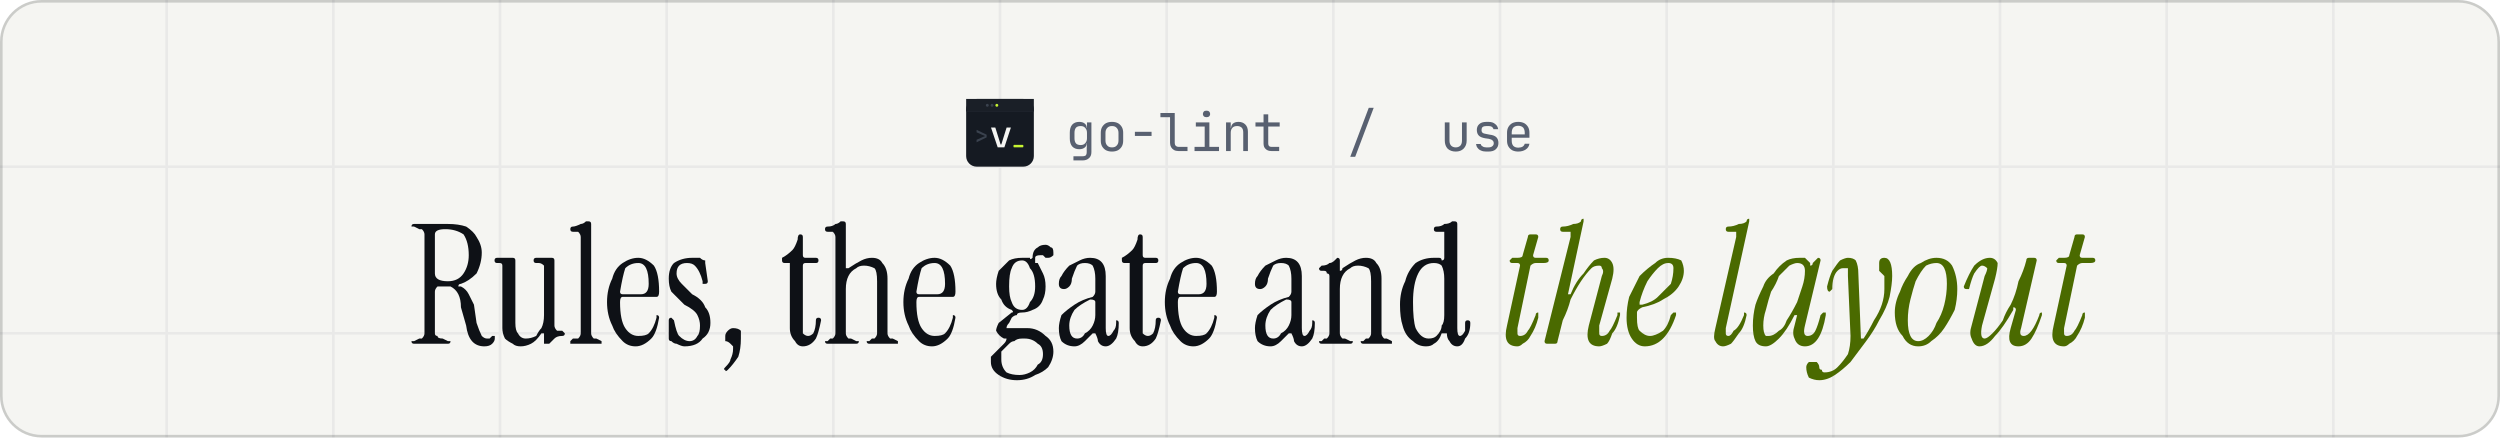
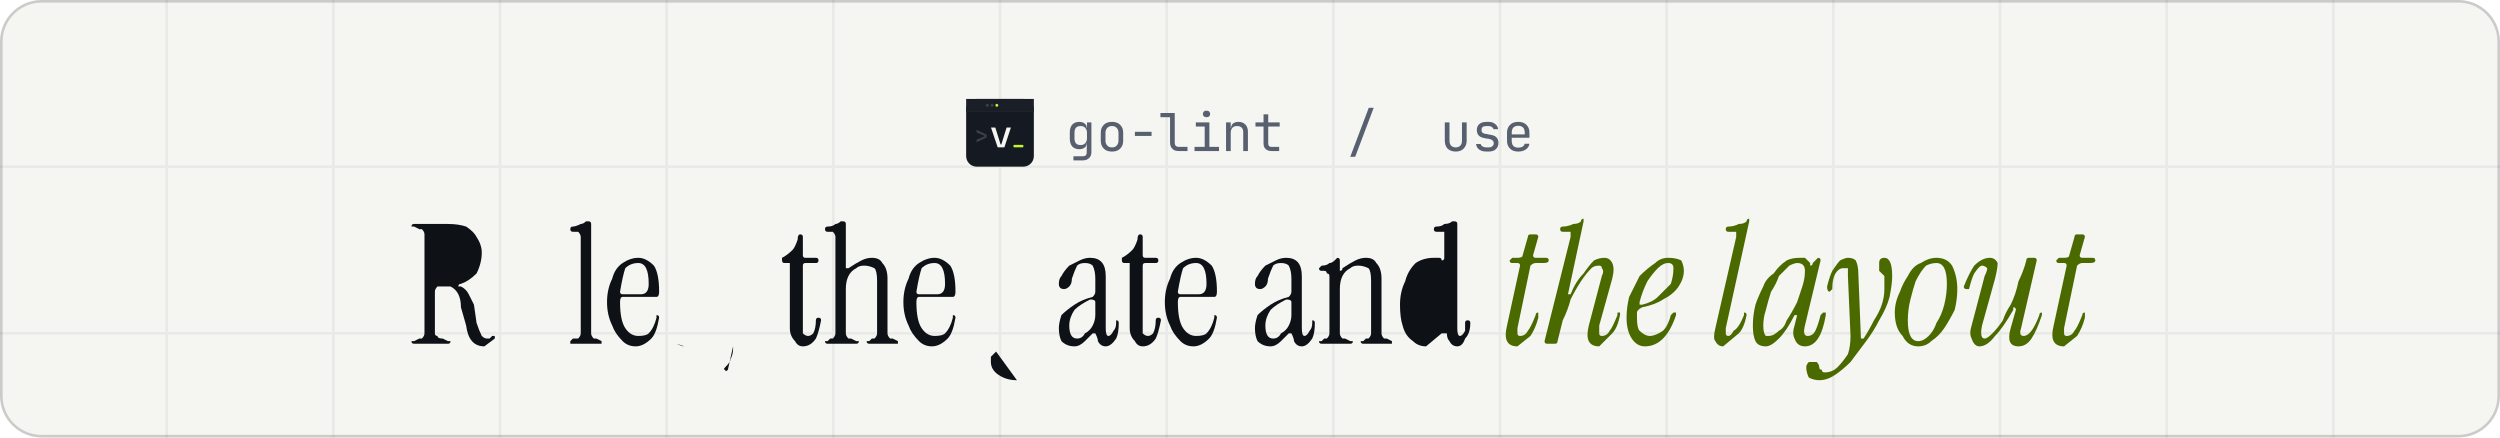
<svg xmlns="http://www.w3.org/2000/svg" width="960" height="168" viewBox="0 0 960 168" role="img" aria-label="Rules, the gate and the layout">
  <defs>
    <radialGradient id="l" cx="0.5" cy="0" r="0.75">
      <stop offset="0" stop-color="#fff" stop-opacity="0" />
      <stop offset="1" stop-color="#fff" stop-opacity="0" />
    </radialGradient>
    <clipPath id="c">
      <rect width="960" height="168" rx="16" />
    </clipPath>
-     <path id="g0" d="M6.7 3.6L3.2 3.6L3.2 2.0L6.7 2.0Q7.6 2.0 8.0 1.6Q8.3 1.2 8.3 0.4L8.3 0.4L8.3-1L8.4-3L8.3-3Q8.3-2.0 7.6-1.4L7.6-1.4Q6.8-0.7 5.4-0.7L5.4-0.7Q3.7-0.7 2.7-1.8Q1.8-2.9 1.8-4.8L1.8-4.8L1.8-7.1Q1.8-9 2.7-10.1Q3.7-11.2 5.4-11.2L5.4-11.2Q6.8-11.2 7.6-10.5L7.6-10.5Q8.3-9.9 8.3-8.9L8.3-8.9L8.4-8.9L8.4-11L10.1-11L10.1 0.4Q10.1 1.9 9.2 2.7Q8.3 3.6 6.7 3.6L6.7 3.6ZM6.0-2.3L6.0-2.3Q7.1-2.3 7.7-3.0Q8.4-3.7 8.4-4.9L8.4-4.9L8.4-7Q8.4-8.2 7.7-8.9Q7.1-9.6 6.0-9.6L6.0-9.6Q4.8-9.6 4.2-9.0Q3.6-8.3 3.6-7L3.6-7L3.6-4.9Q3.6-3.6 4.2-2.9Q4.8-2.3 6.0-2.3Z" />
-     <path id="g1" d="M6 0.2L6 0.2Q4.7 0.2 3.7-0.3Q2.8-0.8 2.2-1.8Q1.7-2.7 1.7-4.0L1.7-4.0L1.7-7.0Q1.7-8.3 2.2-9.2Q2.8-10.2 3.7-10.7Q4.7-11.2 6-11.2L6-11.2Q7.3-11.2 8.3-10.7Q9.2-10.2 9.8-9.2Q10.3-8.3 10.3-7.0L10.3-7.0L10.3-4.0Q10.3-2.7 9.8-1.8Q9.2-0.8 8.3-0.3Q7.3 0.2 6 0.2ZM6-1.4L6-1.4Q7.2-1.4 7.8-2.1Q8.5-2.8 8.5-4.0L8.5-4.0L8.5-7.0Q8.5-8.2 7.8-8.9Q7.2-9.6 6-9.6L6-9.6Q4.8-9.6 4.2-8.9Q3.5-8.2 3.5-7.0L3.5-7.0L3.5-4.0Q3.5-2.8 4.2-2.1Q4.8-1.4 6-1.4Z" />
-     <path id="g2" d="M9.2-5.8L2.8-5.8L2.8-7.4L9.2-7.4L9.2-5.8Z" />
-     <path id="g3" d="M11 0L7.5 0Q6.5 0 5.8-0.4Q5.1-0.8 4.7-1.5Q4.3-2.2 4.3-3.1L4.3-3.1L4.3-13.0L0.6-13.0L0.6-14.6L6.1-14.6L6.1-3.1Q6.1-2.4 6.5-2.0Q6.9-1.6 7.5-1.6L7.5-1.6L11-1.6L11 0Z" />
-     <path id="g4" d="M11.1 0L1.7 0L1.7-1.6L5.6-1.6L5.6-9.4L2.2-9.4L2.2-11L7.4-11L7.4-1.6L11.1-1.6L11.1 0ZM6.3-13.0L6.3-13.0Q5.6-13.0 5.3-13.3Q4.9-13.7 4.9-14.2L4.9-14.2Q4.9-14.8 5.3-15.2Q5.6-15.5 6.3-15.5L6.3-15.5Q7.0-15.5 7.3-15.2Q7.7-14.8 7.7-14.2L7.7-14.2Q7.7-13.7 7.3-13.3Q7.0-13.0 6.3-13.0Z" />
-     <path id="g5" d="M3.6 0L1.8 0L1.8-11L3.6-11L3.6-8.9L3.7-8.9Q3.8-9.9 4.4-10.5L4.4-10.5Q5.2-11.2 6.6-11.2L6.6-11.2Q8.2-11.2 9.2-10.2Q10.2-9.2 10.2-7.4L10.2-7.4L10.2 0L8.4 0L8.4-7.2Q8.4-8.4 7.8-9.0Q7.1-9.6 6.1-9.6L6.1-9.6Q4.9-9.6 4.3-9.0Q3.6-8.3 3.6-7L3.6-7L3.6 0Z" />
-     <path id="g6" d="M10.2 0L7.2 0Q5.8 0 5.0-0.8Q4.2-1.5 4.2-2.9L4.2-2.9L4.2-9.4L1.1-9.4L1.1-11L4.2-11L4.2-14.1L6-14.1L6-11L10.4-11L10.4-9.4L6-9.4L6-2.9Q6-1.6 7.2-1.6L7.2-1.6L10.2-1.6L10.2 0Z" />
-     <path id="g8" d="M3.4 2.2L1.5 2.2L8.6-16.6L10.5-16.6L3.4 2.2Z" />
-     <path id="g9" d="M6.0 0.2L6.0 0.2Q4.1 0.2 2.9-0.9Q1.8-2.1 1.8-4L1.8-4L1.8-11L3.6-11L3.6-4Q3.6-2.8 4.2-2.1Q4.9-1.4 6.0-1.4L6.0-1.4Q7.1-1.4 7.8-2.1Q8.4-2.8 8.4-4L8.4-4L8.4-11L10.2-11L10.2-4Q10.2-2.1 9.0-0.9Q7.9 0.2 6.0 0.2Z" />
-     <path id="g10" d="M6.5 0.2L5.7 0.2Q4.5 0.2 3.7-0.2Q2.9-0.5 2.4-1.2Q1.9-1.8 1.8-2.7L1.8-2.7L3.6-2.7Q3.7-2.1 4.3-1.8Q4.8-1.4 5.7-1.4L5.7-1.4L6.5-1.4Q7.6-1.4 8.1-1.9Q8.6-2.3 8.6-3.0L8.6-3.0Q8.6-3.7 8.1-4.1Q7.7-4.5 6.7-4.7L6.7-4.7L5.3-4.9Q3.6-5.2 2.9-5.9Q2.1-6.7 2.1-8.1L2.1-8.1Q2.1-9.5 3-10.3Q3.9-11.2 5.8-11.2L5.8-11.2L6.6-11.2Q8.2-11.2 9.1-10.4Q10.1-9.7 10.3-8.4L10.3-8.4L8.5-8.4Q8.4-8.9 7.9-9.3Q7.4-9.6 6.6-9.6L6.6-9.6L5.8-9.6Q4.8-9.6 4.3-9.2Q3.9-8.8 3.9-8.0L3.9-8.0Q3.9-7.4 4.3-7.0Q4.7-6.7 5.5-6.6L5.5-6.6L7-6.3Q8.8-6.1 9.6-5.3Q10.4-4.5 10.4-3.1L10.4-3.1Q10.4-1.6 9.4-0.7Q8.5 0.2 6.5 0.2L6.5 0.2Z" />
-     <path id="g11" d="M6 0.2L6 0.2Q4.7 0.2 3.7-0.3Q2.8-0.8 2.2-1.8Q1.7-2.7 1.7-4L1.7-4L1.7-7Q1.7-8.3 2.2-9.2Q2.8-10.2 3.7-10.7Q4.7-11.2 6-11.2Q7.3-11.2 8.3-10.7Q9.2-10.2 9.8-9.2Q10.3-8.3 10.3-7L10.3-7L10.3-5.1L3.5-5.1L3.5-4Q3.5-2.7 4.1-2.0Q4.8-1.3 6-1.3L6-1.3Q7.0-1.3 7.7-1.7Q8.3-2.1 8.5-2.8L8.5-2.8L10.3-2.8Q10.1-1.4 8.9-0.6Q7.7 0.2 6 0.2ZM3.5-6.4L8.5-6.4L8.5-7Q8.5-8.3 7.9-9Q7.2-9.7 6-9.7L6-9.7Q4.8-9.7 4.1-9Q3.5-8.3 3.5-7L3.5-7L3.5-6.4Z" />
-     <path id="g12" d="M29 1L29 1Q23 1 22-7L22-7L20-14Q20-17 19-19Q18-21 16-22Q15-22 12-22L12-22Q11-22 11-22Q10-21 10-20L10-20L10-4Q10-3 11-3Q11-2 13-2L13-2L15-1Q16-1 16-1L16-1Q16 0 15 0L15 0L2 0Q1 0 1-1L1-1Q1-1 2-1L2-1L4-2Q5-2 5-2Q6-3 6-4L6-4L6-42Q6-43 5-44Q5-44 4-44L4-44L2-45Q1-45 1-45L1-45Q1-46 2-46L2-46L15-46Q19-46 22-45Q25-43 26-41Q28-38 28-35L28-35Q28-31 26-27Q23-24 20-23L20-23Q19-23 19-22Q19-22 20-22L20-22Q22-21 23-19Q24-17 25-15L25-15L26-8Q27-5 28-3Q29-2 30-2L30-2Q31-2 31-2Q31-2 32-3L32-3Q33-3 33-3Q33-3 33-2L33-2Q33-1 32-0Q31 1 29 1ZM15-24L15-24Q19-24 21-27Q23-30 23-34L23-34Q23-39 21-42Q18-44 14-44L14-44Q10-44 10-42L10-42L10-27Q10-24 15-24Z" />
-     <path id="g13" d="M11 1L11 1Q9 1 8-0Q6-1 5-2Q4-4 4-6L4-6L4-29Q4-30 4-30Q4-31 3-31L3-31L2-31Q1-31 1-32L1-32Q1-33 2-33L2-33L8-33Q9-33 9-32L9-32L9-8Q9-5 10-4Q11-2 13-2L13-2Q15-2 17-3Q18-5 19-6Q20-8 20-11L20-11L20-29Q20-30 20-30Q19-31 18-31L18-31L17-31Q16-31 16-32L16-32Q16-33 17-33L17-33L23-33Q24-33 24-32L24-32L24-7Q24-6 25-5Q25-5 26-5L26-5L27-5Q28-4 28-4L28-4Q28-3 27-3L27-3Q25-3 24-2Q23-1 22-0L22-0Q21 0 21 0L21 0Q20 0 20-0L20-0L20-3Q20-4 20-4Q20-4 19-4L19-4Q17-1 15-0Q13 1 11 1Z" />
-     <path id="g14" d="M13 0L1 0Q1 0 1-1L1-1Q1-1 1-1L1-1L2-2Q3-2 4-2Q5-3 5-4L5-4L5-41Q5-42 4-43Q4-43 3-43L3-43L2-43Q1-43 1-44L1-44Q1-45 2-45L2-45Q3-45 5-46Q6-46 7-47L7-47Q8-47 8-47L8-47Q9-47 9-46L9-46L9-4Q9-3 10-2Q10-2 11-2L11-2L13-1Q13-1 13-1L13-1Q13 0 13 0L13 0Z" />
-     <path id="g15" d="M12 1L12 1Q9 1 7-1Q4-4 3-7Q1-11 1-16L1-16Q1-21 3-25Q4-29 7-31Q10-33 13-33L13-33Q16-33 19-30Q21-27 21-20L21-20Q21-18 20-18L20-18L7-18Q6-18 6-16L6-16Q6-9 8-6Q10-3 13-3L13-3Q16-3 17-4Q19-6 20-10L20-10Q20-11 20-11L20-11Q21-11 21-10L21-10Q20-4 18-2Q15 1 12 1ZM7-19L7-19L14-19Q17-19 17-23L17-23Q17-27 16-29Q15-31 13-31L13-31Q10-31 8-29Q7-26 6-20L6-20Q6-19 7-19Z" />
-     <path id="g16" d="M8 1L8 1Q7 1 5 0Q4-0 3-1L3-1Q2-1 2-2L2-2L2-9Q2-10 3-10L3-10Q3-10 4-9L4-9Q5-4 6-3Q8-1 10-1L10-1Q12-1 13-3Q14-4 14-7L14-7Q14-9 13-11Q12-13 8-15L8-15Q5-18 3-20Q2-22 2-25L2-25Q2-29 4-31Q7-33 11-33L11-33Q12-33 14-33Q15-32 16-32L16-32Q16-31 16-31L16-31L17-24Q17-23 16-23L16-23Q15-23 15-23Q15-23 15-24L15-24Q14-28 12-30Q11-31 9-31L9-31Q7-31 6-30Q5-29 5-27L5-27Q5-25 7-23Q8-22 11-19L11-19Q15-17 16-14Q18-12 18-8L18-8Q18-4 15-2Q13 1 8 1Z" />
-     <path id="g17" d="M5 10L5 10Q4 11 4 10L4 10Q3 10 4 9L4 9Q6 7 6 6Q7 4 7 2L7 2Q7 1 7 1Q6 0 6-0Q5-1 4-1Q4-2 4-3L4-3Q4-4 5-5Q6-6 7-6L7-6Q9-6 10-5Q10-4 10-2L10-2Q10 2 9 5Q7 8 5 10Z" />
-     <path id="g19" d="M9 1L9 1Q7 1 6-1Q4-3 4-6L4-6L4-30Q4-31 4-31L4-31L2-31Q1-31 1-32L1-32Q1-32 1-33L1-33Q3-34 5-36Q6-37 7-40L7-40Q7-42 8-42L8-42Q9-42 9-41L9-41L9-34Q9-33 10-33L10-33L14-33Q15-33 15-32L15-32Q15-31 14-31L14-31L10-31Q9-31 9-30L9-30L9-6Q9-5 9-4Q10-3 11-3L11-3Q12-3 13-4Q14-6 14-9L14-9Q14-10 15-10L15-10Q16-10 16-9L16-9Q15-4 14-2Q12 1 9 1Z" />
-     <path id="g20" d="M13 0L2 0Q1 0 1-1L1-1Q1-1 2-1L2-1L3-2Q4-2 4-2Q5-3 5-4L5-4L5-41Q5-42 4-43Q4-43 3-43L3-43L2-43Q1-43 1-44L1-44Q1-45 2-45L2-45Q4-45 5-46Q6-46 7-47L7-47Q8-47 8-47L8-47Q9-47 9-46L9-46L9-29Q9-29 9-29Q10-29 10-29L10-29Q13-31 15-32Q17-33 19-33L19-33Q22-33 23-31Q25-29 25-25L25-25L25-4Q25-3 26-2Q26-2 27-2L27-2L29-1Q29-1 29-1L29-1Q29 0 29 0L29 0L18 0Q17 0 17-1L17-1Q17-1 18-1L18-1L19-2Q20-2 20-2Q21-3 21-4L21-4L21-24Q21-28 20-29Q18-30 16-30L16-30Q14-30 13-29Q11-28 10-26Q9-24 9-21L9-21L9-4Q9-3 10-2Q10-2 11-2L11-2L13-1Q14-1 14-1L14-1Q14 0 13 0L13 0Z" />
-     <path id="g21" d="M11 14L11 14Q7 14 4 12Q1 10 1 7L1 7Q1 6 1 5Q2 4 3 3Q4 2 6-0L6-0Q7-1 7-2Q7-2 6-2L6-2Q4-3 3-5Q3-6 4-8L4-8L9-12Q10-12 9-13L9-13Q6-14 5-17Q3-19 3-23L3-23Q3-25 4-28Q6-30 8-32Q10-33 13-33L13-33Q14-33 16-33L16-33Q16-32 17-33L17-33Q17-36 19-37Q20-38 22-38L22-38Q23-38 24-37Q25-37 25-35L25-35Q25-34 25-34Q24-33 23-33L23-33Q22-33 22-33Q21-34 21-34Q21-34 20-34L20-34Q18-34 18-33L18-33Q18-32 18-31Q18-31 19-31L19-31Q20-29 21-27Q22-25 22-22L22-22Q22-19 21-17Q20-14 17-13Q15-12 13-12L13-12Q11-12 11-11Q10-11 9-10L9-10L8-8Q7-7 7-6Q8-6 9-6L9-6L15-6Q19-6 22-3Q25-1 25 3L25 3Q25 6 23 9Q21 11 18 12Q15 14 11 14ZM13-13L13-13Q15-13 16-16Q18-18 18-22L18-22Q18-27 16-29Q15-32 13-32L13-32Q10-32 9-29Q8-27 8-22L8-22Q8-18 9-16Q10-13 13-13ZM12 12L12 12Q14 12 16 11Q18 10 19 8Q21 7 21 4L21 4Q21 1 19-0Q17-2 14-2L14-2L13-2Q11-2 10-1Q9-1 8 0L8 0Q6 2 5 3Q5 5 5 6L5 6Q5 9 7 11Q9 12 12 12Z" />
-     <path id="g22" d="M8 1L8 1Q5 1 3-1Q2-3 2-6L2-6Q2-8 3-11Q5-13 8-15Q11-17 15-18L15-18Q16-19 16-20L16-20L16-25Q16-28 15-30Q14-31 12-31L12-31Q10-31 9-30Q8-28 7-25L7-25Q7-23 6-22Q5-21 4-21L4-21Q2-21 2-23L2-23Q2-25 3-26Q4-28 6-30Q8-31 10-32Q12-33 14-33L14-33Q20-33 20-26L20-26L20-6Q20-3 21-3L21-3Q22-3 23-5Q24-6 24-8L24-8Q24-9 24-9L24-9Q25-9 25-8L25-8Q25-4 24-2Q22 1 20 1L20 1Q18 1 17-1Q17-2 16-4L16-4Q16-4 16-4Q15-4 15-4L15-4Q13-2 12-1Q10 1 8 1ZM9-2L9-2Q11-2 12-4Q14-5 15-7Q16-9 16-11L16-11L16-16Q16-17 14-17L14-17Q10-15 8-13Q6-10 6-7L6-7Q6-2 9-2Z" />
-     <path id="g23" d="M13 0L2 0Q1 0 1-1L1-1Q1-1 2-1L2-1L3-2Q4-2 4-2Q5-3 5-4L5-4L5-26Q5-27 4-27Q4-28 3-28L3-28L2-28Q1-28 1-29L1-29Q1-29 2-30L2-30Q4-30 5-31Q6-31 7-32L7-32Q8-33 8-33L8-33Q9-33 9-32L9-32L9-29Q9-29 9-28Q10-28 10-29L10-29Q13-31 15-32Q17-33 19-33L19-33Q22-33 23-31Q25-29 25-25L25-25L25-4Q25-3 26-2Q26-2 27-2L27-2L29-1Q29-1 29-1L29-1Q29 0 29 0L29 0L18 0Q17 0 17-1L17-1Q17-1 18-1L18-1L19-2Q20-2 20-2Q21-3 21-4L21-4L21-24Q21-28 20-29Q18-30 16-30L16-30Q14-30 13-29Q11-28 10-26Q9-24 9-21L9-21L9-4Q9-3 10-2Q10-2 11-2L11-2L13-1Q14-1 14-1L14-1Q14 0 13 0L13 0Z" />
-     <path id="g24" d="M12 1L12 1Q9 1 7-1Q4-3 3-7Q2-10 2-15L2-15Q2-20 4-24Q5-28 8-31Q11-33 15-33L15-33Q16-33 17-33Q18-33 18-32L18-32Q19-32 19-33L19-33L19-41Q19-42 19-43Q19-43 18-43L18-43L16-43Q15-43 15-44L15-44Q15-45 16-45L16-45Q18-45 19-46Q21-46 22-47L22-47Q23-47 23-47L23-47Q24-47 24-46L24-46L24-6Q24-3 25-3L25-3Q26-3 27-5Q27-6 27-8L27-8Q27-9 28-9L28-9Q29-9 29-8L29-8Q29-4 27-2Q26 1 24 1L24 1Q22 1 21-1Q20-2 20-4L20-4Q20-4 19-4Q19-4 18-4L18-4Q17-1 15-0Q14 1 12 1ZM13-2L13-2Q15-2 16-3Q18-5 18-7Q19-8 19-11L19-11L19-25Q19-28 18-30Q17-31 15-31L15-31Q11-31 9-27Q7-23 7-16L7-16Q7-9 8-6Q10-2 13-2Z" />
-     <path id="g25" d="M7 1L7 1Q4 1 3-1Q2-3 3-7L3-7L8-30Q8-31 7-31L7-31L5-31Q4-31 4-32L4-32Q4-32 4-32Q5-33 5-33L5-33L7-33Q9-33 9-34L9-34L11-41Q11-42 12-42L12-42L14-42Q15-42 15-41L15-41L13-34Q13-33 14-33L14-33L18-33Q19-33 19-32L19-32Q19-31 17-31L17-31L14-31Q13-31 12-30L12-30L7-6Q7-5 7-4Q7-3 8-3L8-3Q10-3 11-5Q12-6 14-11L14-11Q14-12 15-12L15-12Q15-12 15-12Q15-11 15-10L15-10Q14-6 12-3Q11-1 9-0Q8 1 7 1Z" />
-     <path id="g26" d="M21 1L21 1Q18 1 17-1Q16-3 17-7L17-7L22-26Q23-28 22-29Q22-30 21-30L21-30Q19-30 18-29Q16-27 14-24Q12-21 10-17Q9-13 7-9Q6-5 5-1L5-1Q5 0 4 0L4 0L1 0Q0 0 0-1L0-1L10-41Q10-42 10-43Q10-43 9-43L9-43L7-43Q6-43 6-44L6-44Q6-45 7-45L7-45Q9-45 11-46Q13-46 14-47L14-47Q14-48 15-48L15-48Q15-48 15-47L15-47L9-19Q9-19 9-19Q9-19 10-19L10-19Q12-24 15-27Q17-30 19-32Q21-33 23-33L23-33Q25-33 26-31Q27-29 26-25L26-25L21-7Q21-5 21-4Q21-3 22-3L22-3Q24-3 25-5Q26-6 28-11L28-11Q28-12 28-12L28-12Q29-12 29-12Q29-11 29-11L29-11Q28-6 26-4Q25-1 24-0Q22 1 21 1Z" />
-     <path id="g27" d="M8 1L8 1Q5 1 3-2Q1-5 1-10L1-10Q1-14 2-18Q4-22 6-26Q9-29 12-31Q14-33 17-33L17-33Q20-33 22-32Q23-30 23-28L23-28Q23-25 21-22Q19-19 15-17Q12-15 7-14L7-14Q5-13 5-12L5-12Q5-12 5-11Q5-11 5-10L5-10Q5-6 6-5Q8-3 10-3L10-3Q12-3 15-5Q17-7 18-11L18-11Q19-12 19-12L19-12Q20-12 20-12Q20-11 20-11L20-11Q18-5 15-2Q12 1 8 1ZM6-16L6-16Q6-16 6-15Q6-15 7-15L7-15Q11-16 13-18Q16-21 18-23Q19-26 19-29L19-29Q19-31 17-31L17-31Q15-31 13-29Q11-27 9-24Q7-20 6-16Z" />
-     <path id="g29" d="M5 1L5 1Q3 1 2-1Q1-2 2-6L2-6L10-41Q10-42 10-43Q10-43 9-43L9-43L7-43Q6-43 6-44L6-44Q6-45 7-45L7-45Q9-45 11-46Q13-46 14-47L14-47Q14-48 15-48L15-48Q15-48 15-47L15-47L6-6Q6-5 6-4Q6-3 7-3L7-3Q8-3 9-5Q11-6 13-11L13-11Q13-12 13-12L13-12Q14-12 14-11L14-11Q13-6 11-4Q9-1 8-0Q6 1 5 1Z" />
-     <path id="g30" d="M6 1L6 1Q3 1 2-1Q1-3 1-7L1-7Q1-11 2-15Q3-18 5-22Q6-25 9-27Q11-30 14-32Q16-33 19-33L19-33Q20-33 21-33Q22-32 23-31L23-31Q23-30 23-30L23-30Q24-30 24-31L24-31Q25-32 25-32Q26-33 26-33L26-33Q27-33 27-32L27-32L21-7Q20-3 22-3L22-3Q24-3 25-5Q26-7 27-11L27-11Q28-12 28-12L28-12Q29-12 29-12Q29-11 29-11L29-11Q28-5 26-2Q24 1 21 1L21 1Q18 1 17-2Q16-4 17-7L17-7L18-11Q18-11 18-11Q17-11 17-11L17-11Q14-5 11-2Q8 1 6 1ZM7-3L7-3Q9-3 11-5Q13-6 14-9Q16-12 18-16Q19-19 20-22Q21-25 21-28L21-28Q21-31 18-31L18-31Q17-31 15-30Q13-28 11-26Q10-23 8-20Q7-17 6-13Q5-10 5-7L5-7Q5-4 6-3Q6-3 7-3Z" />
-     <path id="g31" d="M-2 14L-2 14Q-4 14-6 13Q-7 11-7 9L-7 9Q-7 8-6 7Q-5 7-5 7L-5 7Q-3 7-3 7Q-2 8-2 9Q-2 10-1 10Q-1 11 0 11L0 11Q3 11 5 9Q7 7 9 4Q10 1 10-3L10-3L9-26Q9-28 9-29Q8-29 7-29L7-29Q6-29 5-28Q3-26 3-21L3-21Q2-20 2-20L2-20Q1-20 1-22L1-22Q2-26 3-28Q5-31 6-32Q8-33 9-33L9-33Q11-33 12-32Q13-30 13-27L13-27L14-2Q14-2 15-2Q15-2 15-2L15-2Q17-5 19-9Q21-12 22-15Q23-18 23-21L23-21Q23-24 23-26Q22-27 21-28Q21-29 21-31L21-31Q21-33 23-33L23-33Q26-33 26-26L26-26Q26-23 25-18Q24-14 21-9Q19-5 16-1Q13 3 10 7Q7 10 4 12Q1 14-2 14Z" />
-     <path id="g32" d="M10 1L10 1Q6 1 4-3Q1-6 1-12L1-12Q1-16 3-20Q4-23 6-26Q8-30 11-31Q14-33 17-33L17-33Q21-33 23-30Q25-26 25-21L25-21Q25-17 24-13Q22-9 20-6Q18-3 15-1Q13 1 10 1ZM10-1L10-1Q12-1 14-3Q16-5 17-8Q19-11 20-15Q21-19 21-23L21-23Q21-31 17-31L17-31Q15-31 13-30Q11-28 9-24Q8-21 7-17Q6-13 6-9L6-9Q6-1 10-1Z" />
-     <path id="g33" d="M7 1L7 1Q5 1 4-2Q3-4 4-7L4-7L9-26Q10-28 10-29Q9-30 8-30L8-30Q7-30 5-27Q4-25 3-21L3-21Q3-21 2-21L2-21Q1-21 1-22L1-22Q3-27 5-30Q8-33 11-33L11-33Q13-33 14-31Q14-29 13-25L13-25L8-7Q7-2 9-2L9-2Q10-2 12-4Q14-6 16-9Q17-12 19-15Q21-19 22-24Q24-28 25-32L25-32Q25-33 26-33L26-33L28-33Q29-33 29-32L29-32L23-6Q22-3 24-3L24-3Q27-3 30-11L30-11Q30-12 31-12L31-12Q31-12 31-12Q31-11 31-11L31-11Q29-5 27-2Q25 1 22 1L22 1Q17 1 19-6L19-6L21-13Q21-14 20-14Q20-14 20-13L20-13Q16-6 13-3Q10 1 7 1Z" />
+     <path id="g0" d="M6.7 3.6L3.2 3.6L3.2 2L6.7 2Q7.6 2 8 1.6Q8.3 1.2 8.3 0.4L8.3-1L8.4-3L8.3-3Q8.3-2 7.6-1.4Q6.8-0.7 5.4-0.7Q3.7-0.7 2.7-1.8Q1.8-2.9 1.8-4.8L1.8-7.1Q1.8-9 2.7-10.1Q3.7-11.2 5.4-11.2Q6.8-11.2 7.6-10.5Q8.3-9.9 8.3-8.9L8.4-8.9L8.4-11L10.1-11L10.1 0.4Q10.1 1.9 9.2 2.7Q8.3 3.6 6.7 3.6M6-2.3Q7.1-2.3 7.7-3Q8.4-3.7 8.4-4.9L8.4-7Q8.4-8.2 7.7-8.9Q7.1-9.6 6-9.6Q4.8-9.6 4.2-9Q3.6-8.3 3.6-7L3.6-4.9Q3.6-3.6 4.2-2.9Q4.8-2.3 6-2.3" />
+     <path id="g1" d="M6 0.2Q4.7 0.2 3.7-0.3Q2.8-0.8 2.2-1.8Q1.7-2.7 1.7-4L1.7-7Q1.7-8.3 2.2-9.2Q2.8-10.2 3.7-10.7Q4.7-11.2 6-11.2Q7.3-11.2 8.3-10.7Q9.2-10.2 9.8-9.2Q10.3-8.3 10.3-7L10.3-4Q10.3-2.7 9.8-1.8Q9.2-0.8 8.3-0.3Q7.3 0.2 6 0.2M6-1.4Q7.2-1.4 7.8-2.1Q8.5-2.8 8.5-4L8.5-7Q8.5-8.2 7.8-8.9Q7.2-9.6 6-9.6Q4.8-9.6 4.2-8.9Q3.5-8.2 3.5-7L3.5-4Q3.5-2.8 4.2-2.1Q4.8-1.4 6-1.4" />
+     <path id="g2" d="M9.2-5.8L2.8-5.8L2.8-7.4L9.2-7.4" />
+     <path id="g3" d="M11 0L7.5 0Q6.5 0 5.8-0.4Q5.1-0.8 4.7-1.5Q4.3-2.2 4.3-3.1L4.3-13L0.6-13L0.6-14.6L6.1-14.6L6.1-3.1Q6.1-2.4 6.5-2Q6.9-1.6 7.5-1.6L11-1.6" />
+     <path id="g4" d="M11.1 0L1.7 0L1.7-1.6L5.6-1.6L5.6-9.4L2.2-9.4L2.2-11L7.4-11L7.4-1.6L11.1-1.6L11.1 0M6.3-13Q5.6-13 5.3-13.3Q4.9-13.7 4.9-14.2Q4.9-14.8 5.3-15.2Q5.6-15.5 6.3-15.5Q7-15.5 7.3-15.2Q7.7-14.8 7.7-14.2Q7.7-13.7 7.3-13.3Q7-13 6.3-13" />
+     <path id="g5" d="M3.6 0L1.8 0L1.8-11L3.6-11L3.6-8.9L3.7-8.9Q3.8-9.9 4.4-10.5Q5.2-11.2 6.6-11.2Q8.2-11.2 9.2-10.2Q10.2-9.2 10.2-7.4L10.2 0L8.4 0L8.4-7.2Q8.4-8.4 7.8-9Q7.1-9.6 6.1-9.6Q4.9-9.6 4.3-9Q3.6-8.3 3.6-7" />
+     <path id="g6" d="M10.2 0L7.2 0Q5.8 0 5-0.8Q4.2-1.5 4.2-2.9L4.2-9.4L1.1-9.4L1.1-11L4.2-11L4.2-14.1L6-14.1L6-11L10.4-11L10.4-9.4L6-9.4L6-2.9Q6-1.6 7.2-1.6L10.2-1.6" />
+     <path id="g8" d="M3.4 2.2L1.5 2.2L8.6-16.6L10.5-16.6" />
+     <path id="g9" d="M6 0.2Q4.1 0.2 2.9-0.9Q1.8-2.1 1.8-4L1.8-11L3.6-11L3.6-4Q3.6-2.8 4.2-2.1Q4.9-1.4 6-1.4Q7.1-1.4 7.8-2.1Q8.4-2.8 8.4-4L8.4-11L10.2-11L10.2-4Q10.2-2.1 9-0.9Q7.9 0.2 6 0.2" />
+     <path id="g10" d="M6.5 0.2L5.7 0.2Q4.5 0.2 3.7-0.2Q2.9-0.5 2.4-1.2Q1.9-1.8 1.8-2.7L3.6-2.7Q3.7-2.1 4.3-1.8Q4.8-1.4 5.7-1.4L6.5-1.4Q7.6-1.4 8.1-1.9Q8.6-2.3 8.6-3Q8.6-3.7 8.1-4.1Q7.7-4.5 6.7-4.7L5.3-4.9Q3.6-5.2 2.9-5.9Q2.1-6.7 2.1-8.1Q2.1-9.5 3-10.3Q3.9-11.2 5.8-11.2L6.6-11.2Q8.2-11.2 9.1-10.4Q10.1-9.7 10.3-8.4L8.5-8.4Q8.4-8.9 7.9-9.2Q7.4-9.6 6.6-9.6L5.8-9.6Q4.8-9.6 4.3-9.2Q3.9-8.8 3.9-8Q3.9-7.4 4.3-7Q4.7-6.7 5.5-6.6L7-6.3Q8.8-6.1 9.6-5.3Q10.4-4.5 10.4-3.1Q10.4-1.6 9.4-0.7Q8.5 0.2 6.5 0.2" />
+     <path id="g11" d="M6 0.2Q4.7 0.2 3.7-0.3Q2.8-0.8 2.2-1.8Q1.7-2.7 1.7-4L1.7-7Q1.7-8.3 2.2-9.2Q2.8-10.2 3.7-10.7Q4.7-11.2 6-11.2Q7.3-11.2 8.3-10.7Q9.2-10.2 9.8-9.2Q10.3-8.3 10.3-7L10.3-5.1L3.5-5.1L3.5-4Q3.5-2.7 4.1-2Q4.8-1.3 6-1.3Q7-1.3 7.7-1.7Q8.3-2.1 8.5-2.8L10.3-2.8Q10.1-1.4 8.9-0.6Q7.7 0.2 6 0.2M3.5-6.4L8.5-6.4L8.5-7Q8.5-8.3 7.9-9Q7.2-9.7 6-9.7Q4.8-9.7 4.1-9Q3.5-8.3 3.5-7" />
+     <path id="g12" d="M29 1Q23 1 22-7L20-14Q20-17 19-19Q18-21 16-22Q15-22 12-22Q11-22 11-22Q10-21 10-20L10-4Q10-3 11-3Q11-2 13-2L15-1Q16-1 16-1Q16 0 15 0L2 0Q1 0 1-1Q1-1 2-1L4-2Q5-2 5-2Q6-3 6-4L6-42Q6-43 5-44Q5-44 4-44L2-45Q1-45 1-45Q1-46 2-46L15-46Q19-46 22-45Q25-43 26-41Q28-38 28-35Q28-31 26-27Q23-24 20-23Q19-23 19-22Q19-22 20-22Q22-21 23-19Q24-17 25-15L26-8Q27-5 28-3Q29-2 30-2Q31-2 31-2Q31-2 32-3Q33-3 33-3Q33-3 33-2Q33-1 320Q31 1 29 1M15-24Q19-24 21-27Q23-30 23-34Q23-39 21-42Q18-44 14-44Q10-44 10-42L10-27Q10-24 15-24" />
+     <path id="g13" d="M11 1Q9 1 80Q6-1 5-2Q4-4 4-6L4-29Q4-30 4-30Q4-31 3-31L2-31Q1-31 1-32Q1-33 2-33L8-33Q9-33 9-32L9-8Q9-5 10-4Q11-2 13-2Q15-2 17-3Q18-5 19-6Q20-8 20-11L20-29Q20-30 20-30Q19-31 18-31L17-31Q16-31 16-32Q16-33 17-33L23-33Q24-33 24-32L24-7Q24-6 25-5Q25-5 26-5L27-5Q28-4 28-4Q28-3 27-3Q25-3 24-2Q23-1 220Q21 0 21 0Q20 0 200L20-3Q20-4 20-4Q20-4 19-4Q17-1 150Q13 1 11 1" />
+     <path id="g14" d="M13 0L1 0Q1 0 1-1Q1-1 1-1L2-2Q3-2 4-2Q5-3 5-4L5-41Q5-42 4-43Q4-43 3-43L2-43Q1-43 1-44Q1-45 2-45Q3-45 5-46Q6-46 7-47Q8-47 8-47Q9-47 9-46L9-4Q9-3 10-2Q10-2 11-2L13-1Q13-1 13-1Q13 0 13 0" />
+     <path id="g15" d="M12 1Q9 1 7-1Q4-4 3-7Q1-11 1-16Q1-21 3-25Q4-29 7-31Q10-33 13-33Q16-33 19-30Q21-27 21-20Q21-18 20-18L7-18Q6-18 6-16Q6-9 8-6Q10-3 13-3Q16-3 17-4Q19-6 20-10Q20-11 20-11Q21-11 21-10Q20-4 18-2Q15 1 12 1M7-19L14-19Q17-19 17-23Q17-27 16-29Q15-31 13-31Q10-31 8-29Q7-26 6-20Q6-19 7-19" />
+     <path id="g16" d="M8 1Q7 1 5 0Q40 3-1Q2-1 2-2L2-9Q2-10 3-10Q3-10 4-9Q5-4 6-3Q8-1 10-1Q12-1 13-3Q14-4 14-7Q14-9 13-11Q12-13 8-15Q5-18 3-20Q2-22 2-25Q2-29 4-31Q7-33 11-33Q12-33 14-33Q15-32 16-32Q16-31 16-31L17-24Q17-23 16-23Q15-23 15-23Q15-23 15-24Q14-28 12-30Q11-31 9-31Q7-31 6-30Q5-29 5-27Q5-25 7-23Q8-22 11-19Q15-17 16-14Q18-12 18-8Q18-4 15-2Q13 1 8 1" />
+     <path id="g17" d="M5 10Q4 11 4 10Q3 10 4 9Q6 7 6 6Q7 4 7 2Q7 1 7 1Q6 0 60Q5-1 4-1Q4-2 4-3Q4-4 5-5Q6-6 7-6Q9-6 10-5Q10-4 10-2Q10 2 9 5Q7 8 5 10" />
+     <path id="g19" d="M9 1Q7 1 6-1Q4-3 4-6L4-30Q4-31 4-31L2-31Q1-31 1-32Q1-32 1-33Q3-34 5-36Q6-37 7-40Q7-42 8-42Q9-42 9-41L9-34Q9-33 10-33L14-33Q15-33 15-32Q15-31 14-31L10-31Q9-31 9-30L9-6Q9-5 9-4Q10-3 11-3Q12-3 13-4Q14-6 14-9Q14-10 15-10Q16-10 16-9Q15-4 14-2Q12 1 9 1" />
+     <path id="g20" d="M13 0L2 0Q1 0 1-1Q1-1 2-1L3-2Q4-2 4-2Q5-3 5-4L5-41Q5-42 4-43Q4-43 3-43L2-43Q1-43 1-44Q1-45 2-45Q4-45 5-46Q6-46 7-47Q8-47 8-47Q9-47 9-46L9-29Q9-29 9-29Q10-29 10-29Q13-31 15-32Q17-33 19-33Q22-33 23-31Q25-29 25-25L25-4Q25-3 26-2Q26-2 27-2L29-1Q29-1 29-1Q29 0 29 0L18 0Q17 0 17-1Q17-1 18-1L19-2Q20-2 20-2Q21-3 21-4L21-24Q21-28 20-29Q18-30 16-30Q14-30 13-29Q11-28 10-26Q9-24 9-21L9-4Q9-3 10-2Q10-2 11-2L13-1Q14-1 14-1Q14 0 13 0" />
+     <path id="g21" d="M11 14Q7 14 4 12Q1 10 1 7Q1 6 1 5Q2 4 3 3Q4 2 60Q7-1 7-2Q7-2 6-2Q4-3 3-5Q3-6 4-8L9-12Q10-12 9-13Q6-14 5-17Q3-19 3-23Q3-25 4-28Q6-30 8-32Q10-33 13-33Q14-33 16-33Q16-32 17-33Q17-36 19-37Q20-38 22-38Q23-38 24-37Q25-37 25-35Q25-34 25-34Q24-33 23-33Q22-33 22-33Q21-34 21-34Q21-34 20-34Q18-34 18-33Q18-32 18-31Q18-31 19-31Q20-29 21-27Q22-25 22-22Q22-19 21-17Q20-14 17-13Q15-12 13-12Q11-12 11-11Q10-11 9-10L8-8Q7-7 7-6Q8-6 9-6L15-6Q19-6 22-3Q25-1 25 3Q25 6 23 9Q21 11 18 12Q15 14 11 14M13-13Q15-13 16-16Q18-18 18-22Q18-27 16-29Q15-32 13-32Q10-32 9-29Q8-27 8-22Q8-18 9-16Q10-13 13-13M12 12Q14 12 16 11Q18 10 19 8Q21 7 21 4Q21 1 190Q17-2 14-2L13-2Q11-2 10-1Q9-1 8 0Q6 2 5 3Q5 5 5 6Q5 9 7 11Q9 12 12 12" />
+     <path id="g22" d="M8 1Q5 1 3-1Q2-3 2-6Q2-8 3-11Q5-13 8-15Q11-17 15-18Q16-19 16-20L16-25Q16-28 15-30Q14-31 12-31Q10-31 9-30Q8-28 7-25Q7-23 6-22Q5-21 4-21Q2-21 2-23Q2-25 3-26Q4-28 6-30Q8-31 10-32Q12-33 14-33Q20-33 20-26L20-6Q20-3 21-3Q22-3 23-5Q24-6 24-8Q24-9 24-9Q25-9 25-8Q25-4 24-2Q22 1 20 1Q18 1 17-1Q17-2 16-4Q16-4 16-4Q15-4 15-4Q13-2 12-1Q10 1 8 1M9-2Q11-2 12-4Q14-5 15-7Q16-9 16-11L16-16Q16-17 14-17Q10-15 8-13Q6-10 6-7Q6-2 9-2" />
+     <path id="g23" d="M13 0L2 0Q1 0 1-1Q1-1 2-1L3-2Q4-2 4-2Q5-3 5-4L5-26Q5-27 4-27Q4-28 3-28L2-28Q1-28 1-29Q1-29 2-30Q4-30 5-31Q6-31 7-32Q8-33 8-33Q9-33 9-32L9-29Q9-29 9-28Q10-28 10-29Q13-31 15-32Q17-33 19-33Q22-33 23-31Q25-29 25-25L25-4Q25-3 26-2Q26-2 27-2L29-1Q29-1 29-1Q29 0 29 0L18 0Q17 0 17-1Q17-1 18-1L19-2Q20-2 20-2Q21-3 21-4L21-24Q21-28 20-29Q18-30 16-30Q14-30 13-29Q11-28 10-26Q9-24 9-21L9-4Q9-3 10-2Q10-2 11-2L13-1Q14-1 14-1Q14 0 13 0" />
+     <path id="g24" d="M12 1Q9 1 7-1Q4-3 3-7Q2-10 2-15Q2-20 4-24Q5-28 8-31Q11-33 15-33Q16-33 17-33Q18-33 18-32Q19-32 19-33L19-41Q19-42 19-43Q19-43 18-43L16-43Q15-43 15-44Q15-45 16-45Q18-45 19-46Q21-46 22-47Q23-47 23-47Q24-47 24-46L24-6Q24-3 25-3Q26-3 27-5Q27-6 27-8Q27-9 28-9Q29-9 29-8Q29-4 27-2Q26 1 24 1Q22 1 21-1Q20-2 20-4Q20-4 19-4Q19-4 18-4Q17-1 150Q14 1 12 1M13-2Q15-2 16-3Q18-5 18-7Q19-8 19-11L19-25Q19-28 18-30Q17-31 15-31Q11-31 9-27Q7-23 7-16Q7-9 8-6Q10-2 13-2" />
+     <path id="g25" d="M7 1Q4 1 3-1Q2-3 3-7L8-30Q8-31 7-31L5-31Q4-31 4-32Q4-32 4-32Q5-33 5-33L7-33Q9-33 9-34L11-41Q11-42 12-42L14-42Q15-42 15-41L13-34Q13-33 14-33L18-33Q19-33 19-32Q19-31 17-31L14-31Q13-31 12-30L7-6Q7-5 7-4Q7-3 8-3Q10-3 11-5Q12-6 14-11Q14-12 15-12Q15-12 15-12Q15-11 15-10Q14-6 12-3Q11-1 90Q8 1 7 1" />
+     <path id="g26" d="M21 1Q18 1 17-1Q16-3 17-7L22-26Q23-28 22-29Q22-30 21-30Q19-30 18-29Q16-27 14-24Q12-21 10-17Q9-13 7-9Q6-5 5-1Q5 0 4 0L1 0Q0 0 0-1L10-41Q10-42 10-43Q10-43 9-43L7-43Q6-43 6-44Q6-45 7-45Q9-45 11-46Q13-46 14-47Q14-48 15-48Q15-48 15-47L9-19Q9-19 9-19Q9-19 10-19Q12-24 15-27Q17-30 19-32Q21-33 23-33Q25-33 26-31Q27-29 26-25L21-7Q21-5 21-4Q21-3 22-3Q24-3 25-5Q26-6 28-11Q28-12 28-12Q29-12 29-12Q29-11 29-11Q28-6 26-4Q25-1 240Q22 1 21 1" />
+     <path id="g27" d="M8 1Q5 1 3-2Q1-5 1-10Q1-14 2-18Q4-22 6-26Q9-29 12-31Q14-33 17-33Q20-33 22-32Q23-30 23-28Q23-25 21-22Q19-19 15-17Q12-15 7-14Q5-13 5-12Q5-12 5-11Q5-11 5-10Q5-6 6-5Q8-3 10-3Q12-3 15-5Q17-7 18-11Q19-12 19-12Q20-12 20-12Q20-11 20-11Q18-5 15-2Q12 1 8 1M6-16Q6-16 6-15Q6-15 7-15Q11-16 13-18Q16-21 18-23Q19-26 19-29Q19-31 17-31Q15-31 13-29Q11-27 9-24Q7-20 6-16" />
+     <path id="g29" d="M5 1Q3 1 2-1Q1-2 2-6L10-41Q10-42 10-43Q10-43 9-43L7-43Q6-43 6-44Q6-45 7-45Q9-45 11-46Q13-46 14-47Q14-48 15-48Q15-48 15-47L6-6Q6-5 6-4Q6-3 7-3Q8-3 9-5Q11-6 13-11Q13-12 13-12Q14-12 14-11Q13-6 11-4Q9-1 80Q6 1 5 1" />
+     <path id="g30" d="M6 1Q3 1 2-1Q1-3 1-7Q1-11 2-15Q3-18 5-22Q6-25 9-27Q11-30 14-32Q16-33 19-33Q20-33 21-33Q22-32 23-31Q23-30 23-30Q24-30 24-31Q25-32 25-32Q26-33 26-33Q27-33 27-32L21-7Q20-3 22-3Q24-3 25-5Q26-7 27-11Q28-12 28-12Q29-12 29-12Q29-11 29-11Q28-5 26-2Q24 1 21 1Q18 1 17-2Q16-4 17-7L18-11Q18-11 18-11Q17-11 17-11Q14-5 11-2Q8 1 6 1M7-3Q9-3 11-5Q13-6 14-9Q16-12 18-16Q19-19 20-22Q21-25 21-28Q21-31 18-31Q17-31 15-30Q13-28 11-26Q10-23 8-20Q7-17 6-13Q5-10 5-7Q5-4 6-3Q6-3 7-3" />
+     <path id="g31" d="M-2 14Q-4 14-6 13Q-7 11-7 9Q-7 8-6 7Q-5 7-5 7Q-3 7-3 7Q-2 8-2 9Q-2 10-1 10Q-1 11 0 11Q3 11 5 9Q7 7 9 4Q10 1 10-3L9-26Q9-28 9-29Q8-29 7-29Q6-29 5-28Q3-26 3-21Q2-20 2-20Q1-20 1-22Q2-26 3-28Q5-31 6-32Q8-33 9-33Q11-33 12-32Q13-30 13-27L14-2Q14-2 15-2Q15-2 15-2Q17-5 19-9Q21-12 22-15Q23-18 23-21Q23-24 23-26Q22-27 21-28Q21-29 21-31Q21-33 23-33Q26-33 26-26Q26-23 25-18Q24-14 21-9Q19-5 16-1Q13 3 10 7Q7 10 4 12Q1 14-2 14" />
+     <path id="g32" d="M10 1Q6 1 4-3Q1-6 1-12Q1-16 3-20Q4-23 6-26Q8-30 11-31Q14-33 17-33Q21-33 23-30Q25-26 25-21Q25-17 24-13Q22-9 20-6Q18-3 15-1Q13 1 10 1M10-1Q12-1 14-3Q16-5 17-8Q19-11 20-15Q21-19 21-23Q21-31 17-31Q15-31 13-30Q11-28 9-24Q8-21 7-17Q6-13 6-9Q6-1 10-1" />
+     <path id="g33" d="M7 1Q5 1 4-2Q3-4 4-7L9-26Q10-28 10-29Q9-30 8-30Q7-30 5-27Q4-25 3-21Q3-21 2-21Q1-21 1-22Q3-27 5-30Q8-33 11-33Q13-33 14-31Q14-29 13-25L8-7Q7-2 9-2Q10-2 12-4Q14-6 16-9Q17-12 19-15Q21-19 22-24Q24-28 25-32Q25-33 26-33L28-33Q29-33 29-32L23-6Q22-3 24-3Q27-3 30-11Q30-12 31-12Q31-12 31-12Q31-11 31-11Q29-5 27-2Q25 1 22 1Q17 1 19-6L21-13Q21-14 20-14Q20-14 20-13Q16-6 13-3Q10 1 7 1" />
  </defs>
  <g clip-path="url(#c)">
    <rect width="960" height="168" fill="#f5f5f2" />
    <path d="M64 0V168M128 0V168M192 0V168M256 0V168M320 0V168M384 0V168M448 0V168M512 0V168M576 0V168M640 0V168M704 0V168M768 0V168M832 0V168M896 0V168M0 64H960M0 128H960" stroke="#0e1116" stroke-opacity="0.05" fill="none" />
    <g transform="translate(371 38) scale(0.02539062)">
      <rect width="1024" height="1024" rx="160" fill="#151a22" />
      <rect width="1024" height="190" fill="#1a1f27" />
      <rect y="190" width="1024" height="4" fill="#2a313c" />
      <circle cx="320" cy="96" r="22" fill="#3a424e" />
      <circle cx="392" cy="96" r="22" fill="#3a424e" />
      <circle cx="464" cy="96" r="22" fill="#c6f432" />
      <path d="M158 467L310 541V581L158 655V617L287 561L158 505Z" fill="#3a424e" />
      <path d="M376 432H441L521 688H532L612 432H677L578 732H477Z" fill="#f5f5f2" />
      <rect x="716" y="694.5" width="149" height="37.5" rx="9" fill="#c6f432" />
    </g>
    <g fill="#586070">
      <use href="#g0" x="409" y="58" />
      <use href="#g1" x="421" y="58" />
      <use href="#g2" x="433" y="58" />
      <use href="#g3" x="445" y="58" />
      <use href="#g4" x="457" y="58" />
      <use href="#g5" x="469" y="58" />
      <use href="#g6" x="481" y="58" />
      <use href="#g8" x="517" y="58" />
      <use href="#g9" x="553" y="58" />
      <use href="#g10" x="565" y="58" />
      <use href="#g11" x="577" y="58" />
    </g>
    <g fill="#0e1116">
      <use href="#g12" x="157" y="132" />
      <use href="#g13" x="188.9" y="132" />
      <use href="#g14" x="218" y="132" />
      <use href="#g15" x="232.1" y="132" />
      <use href="#g16" x="254.8" y="132" />
      <use href="#g17" x="274.5" y="132" />
      <use href="#g19" x="299.3" y="132" />
      <use href="#g20" x="315.8" y="132" />
      <use href="#g15" x="345.9" y="132" />
      <use href="#g21" x="379.5" y="132" />
      <use href="#g22" x="404.6" y="132" />
      <use href="#g19" x="429.8" y="132" />
      <use href="#g15" x="446.3" y="132" />
      <use href="#g22" x="479.9" y="132" />
      <use href="#g23" x="505.5" y="132" />
      <use href="#g24" x="535.6" y="132" />
    </g>
    <g fill="#4a6a00">
      <use href="#g25" x="575.7" y="132" />
      <use href="#g26" x="593.1" y="132" />
      <use href="#g27" x="623.6" y="132" />
      <use href="#g29" x="656.7" y="132" />
      <use href="#g30" x="672.1" y="132" />
      <use href="#g31" x="700.6" y="132" />
      <use href="#g32" x="726.6" y="132" />
      <use href="#g33" x="753.1" y="132" />
      <use href="#g25" x="785.6" y="132" />
    </g>
  </g>
  <rect x="0.5" y="0.5" width="959" height="167" rx="15.5" fill="none" stroke="#0e1116" stroke-opacity="0.18" />
</svg>
